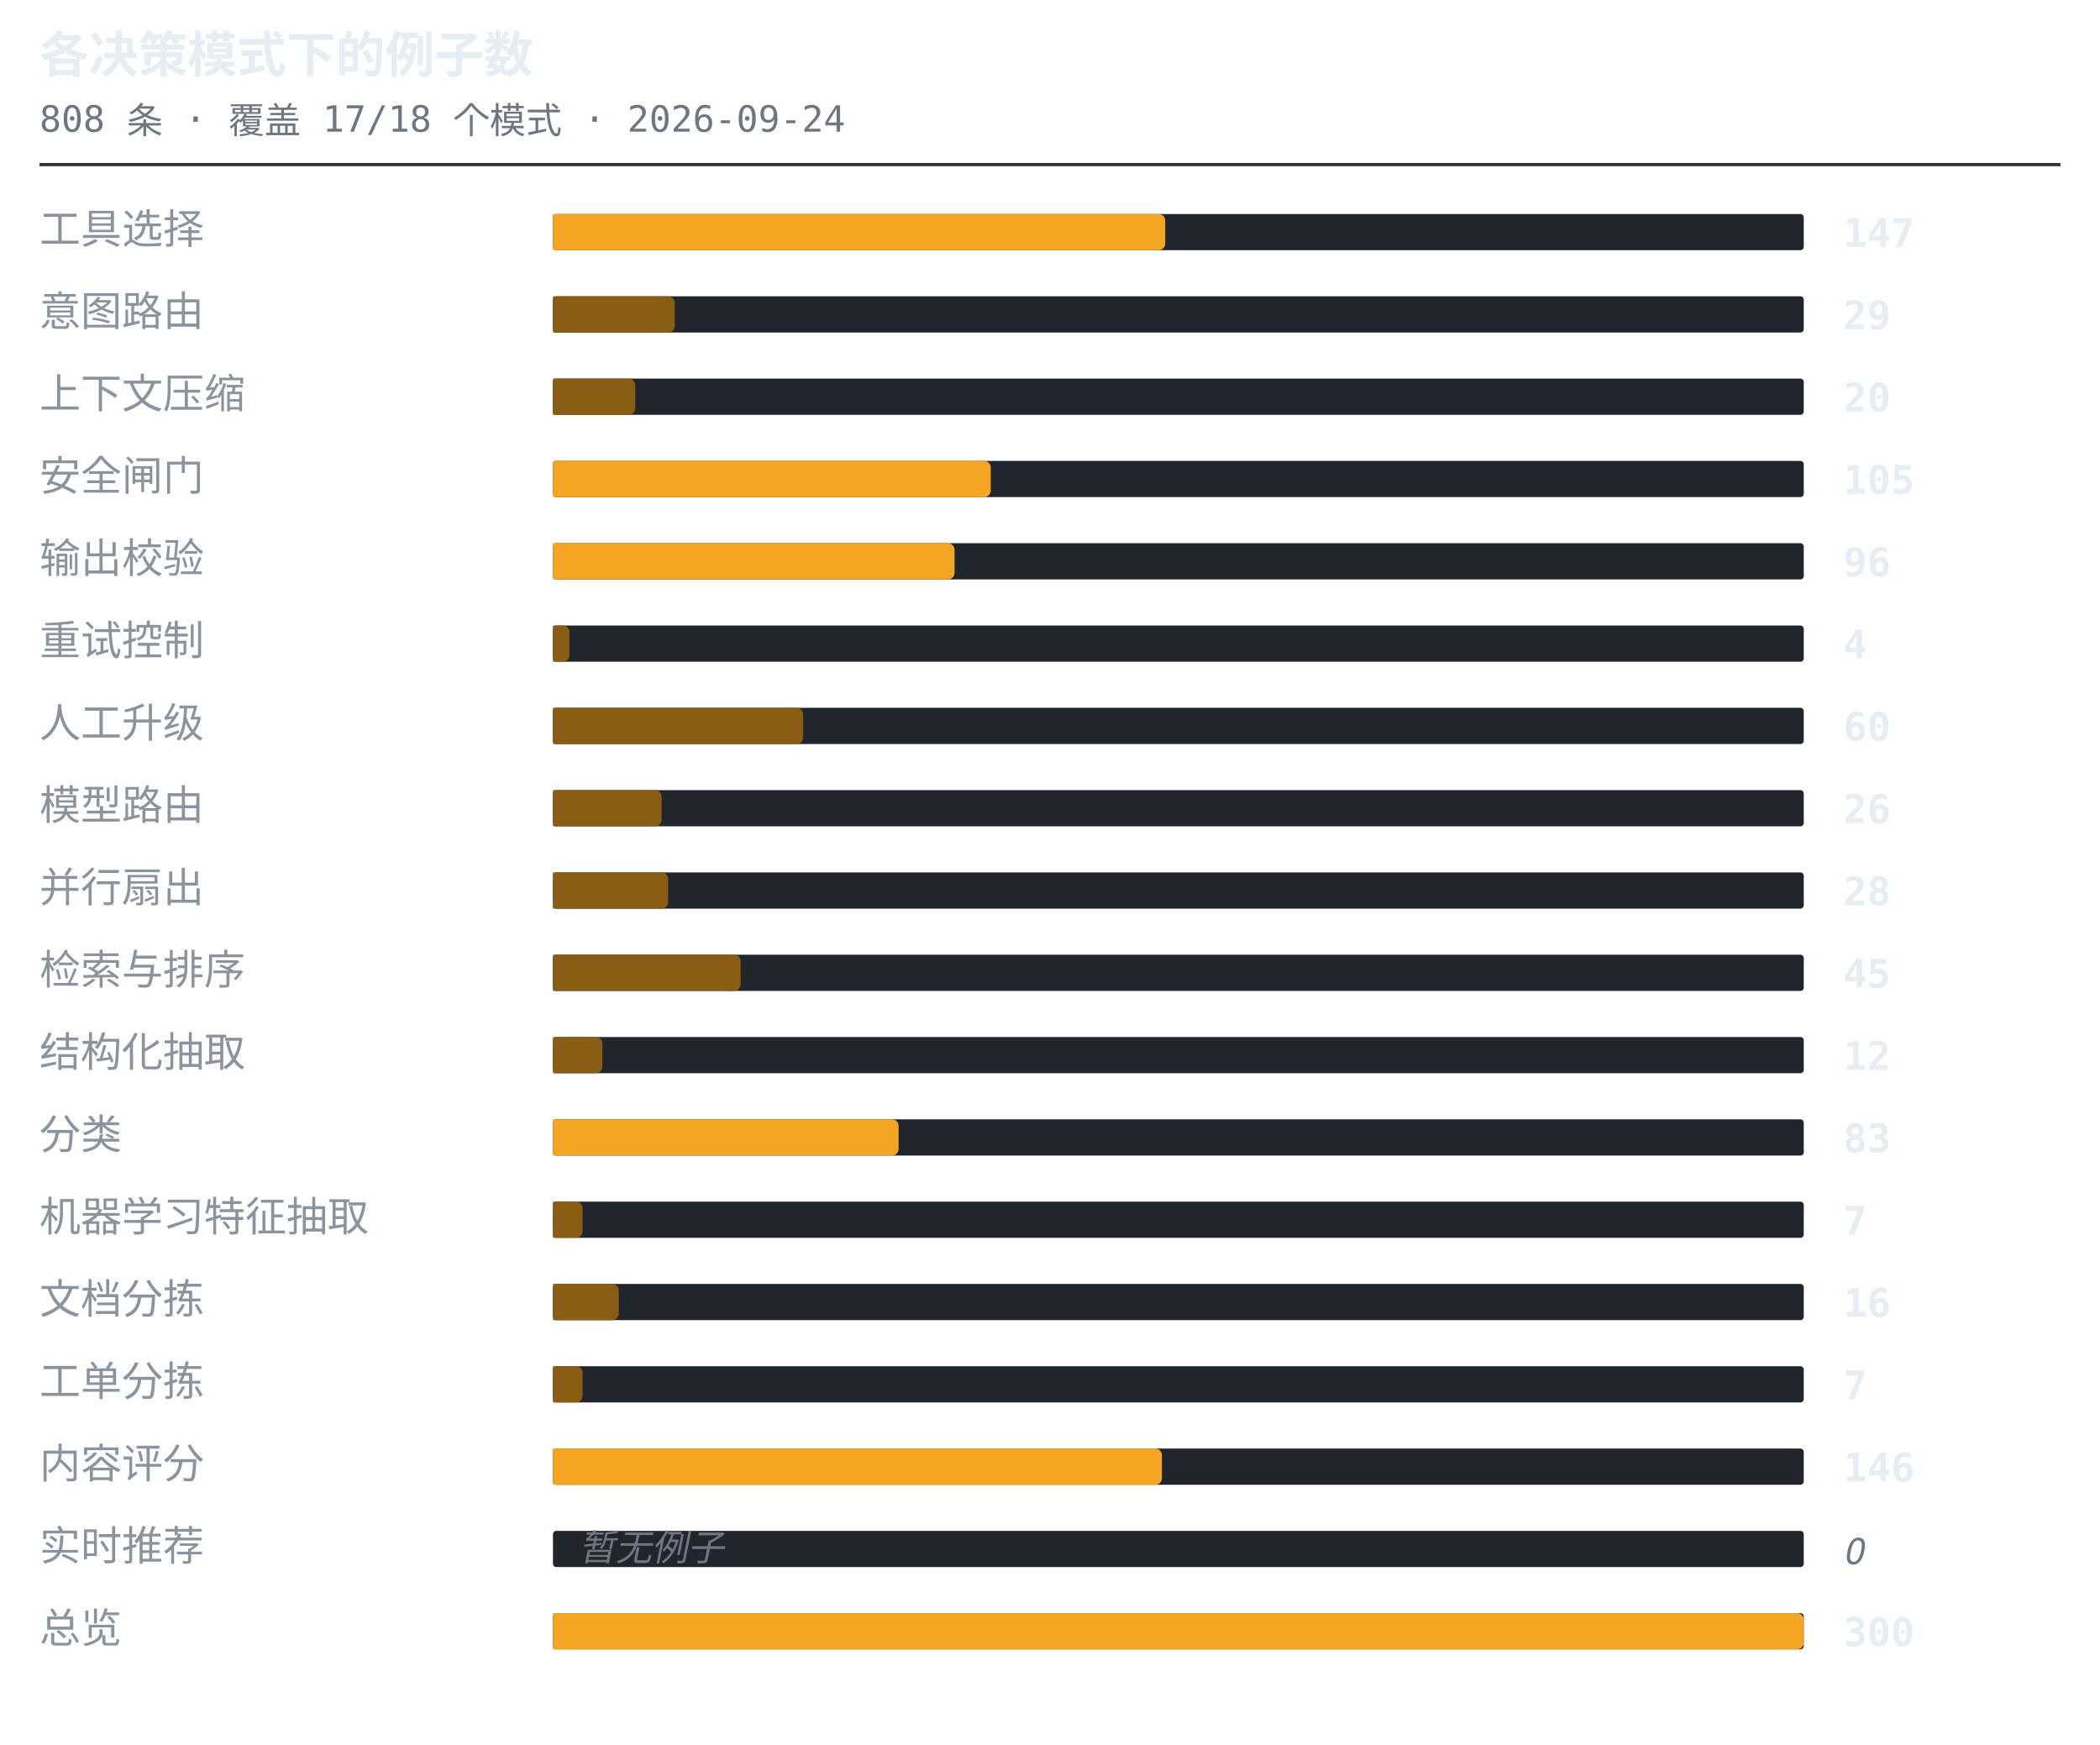
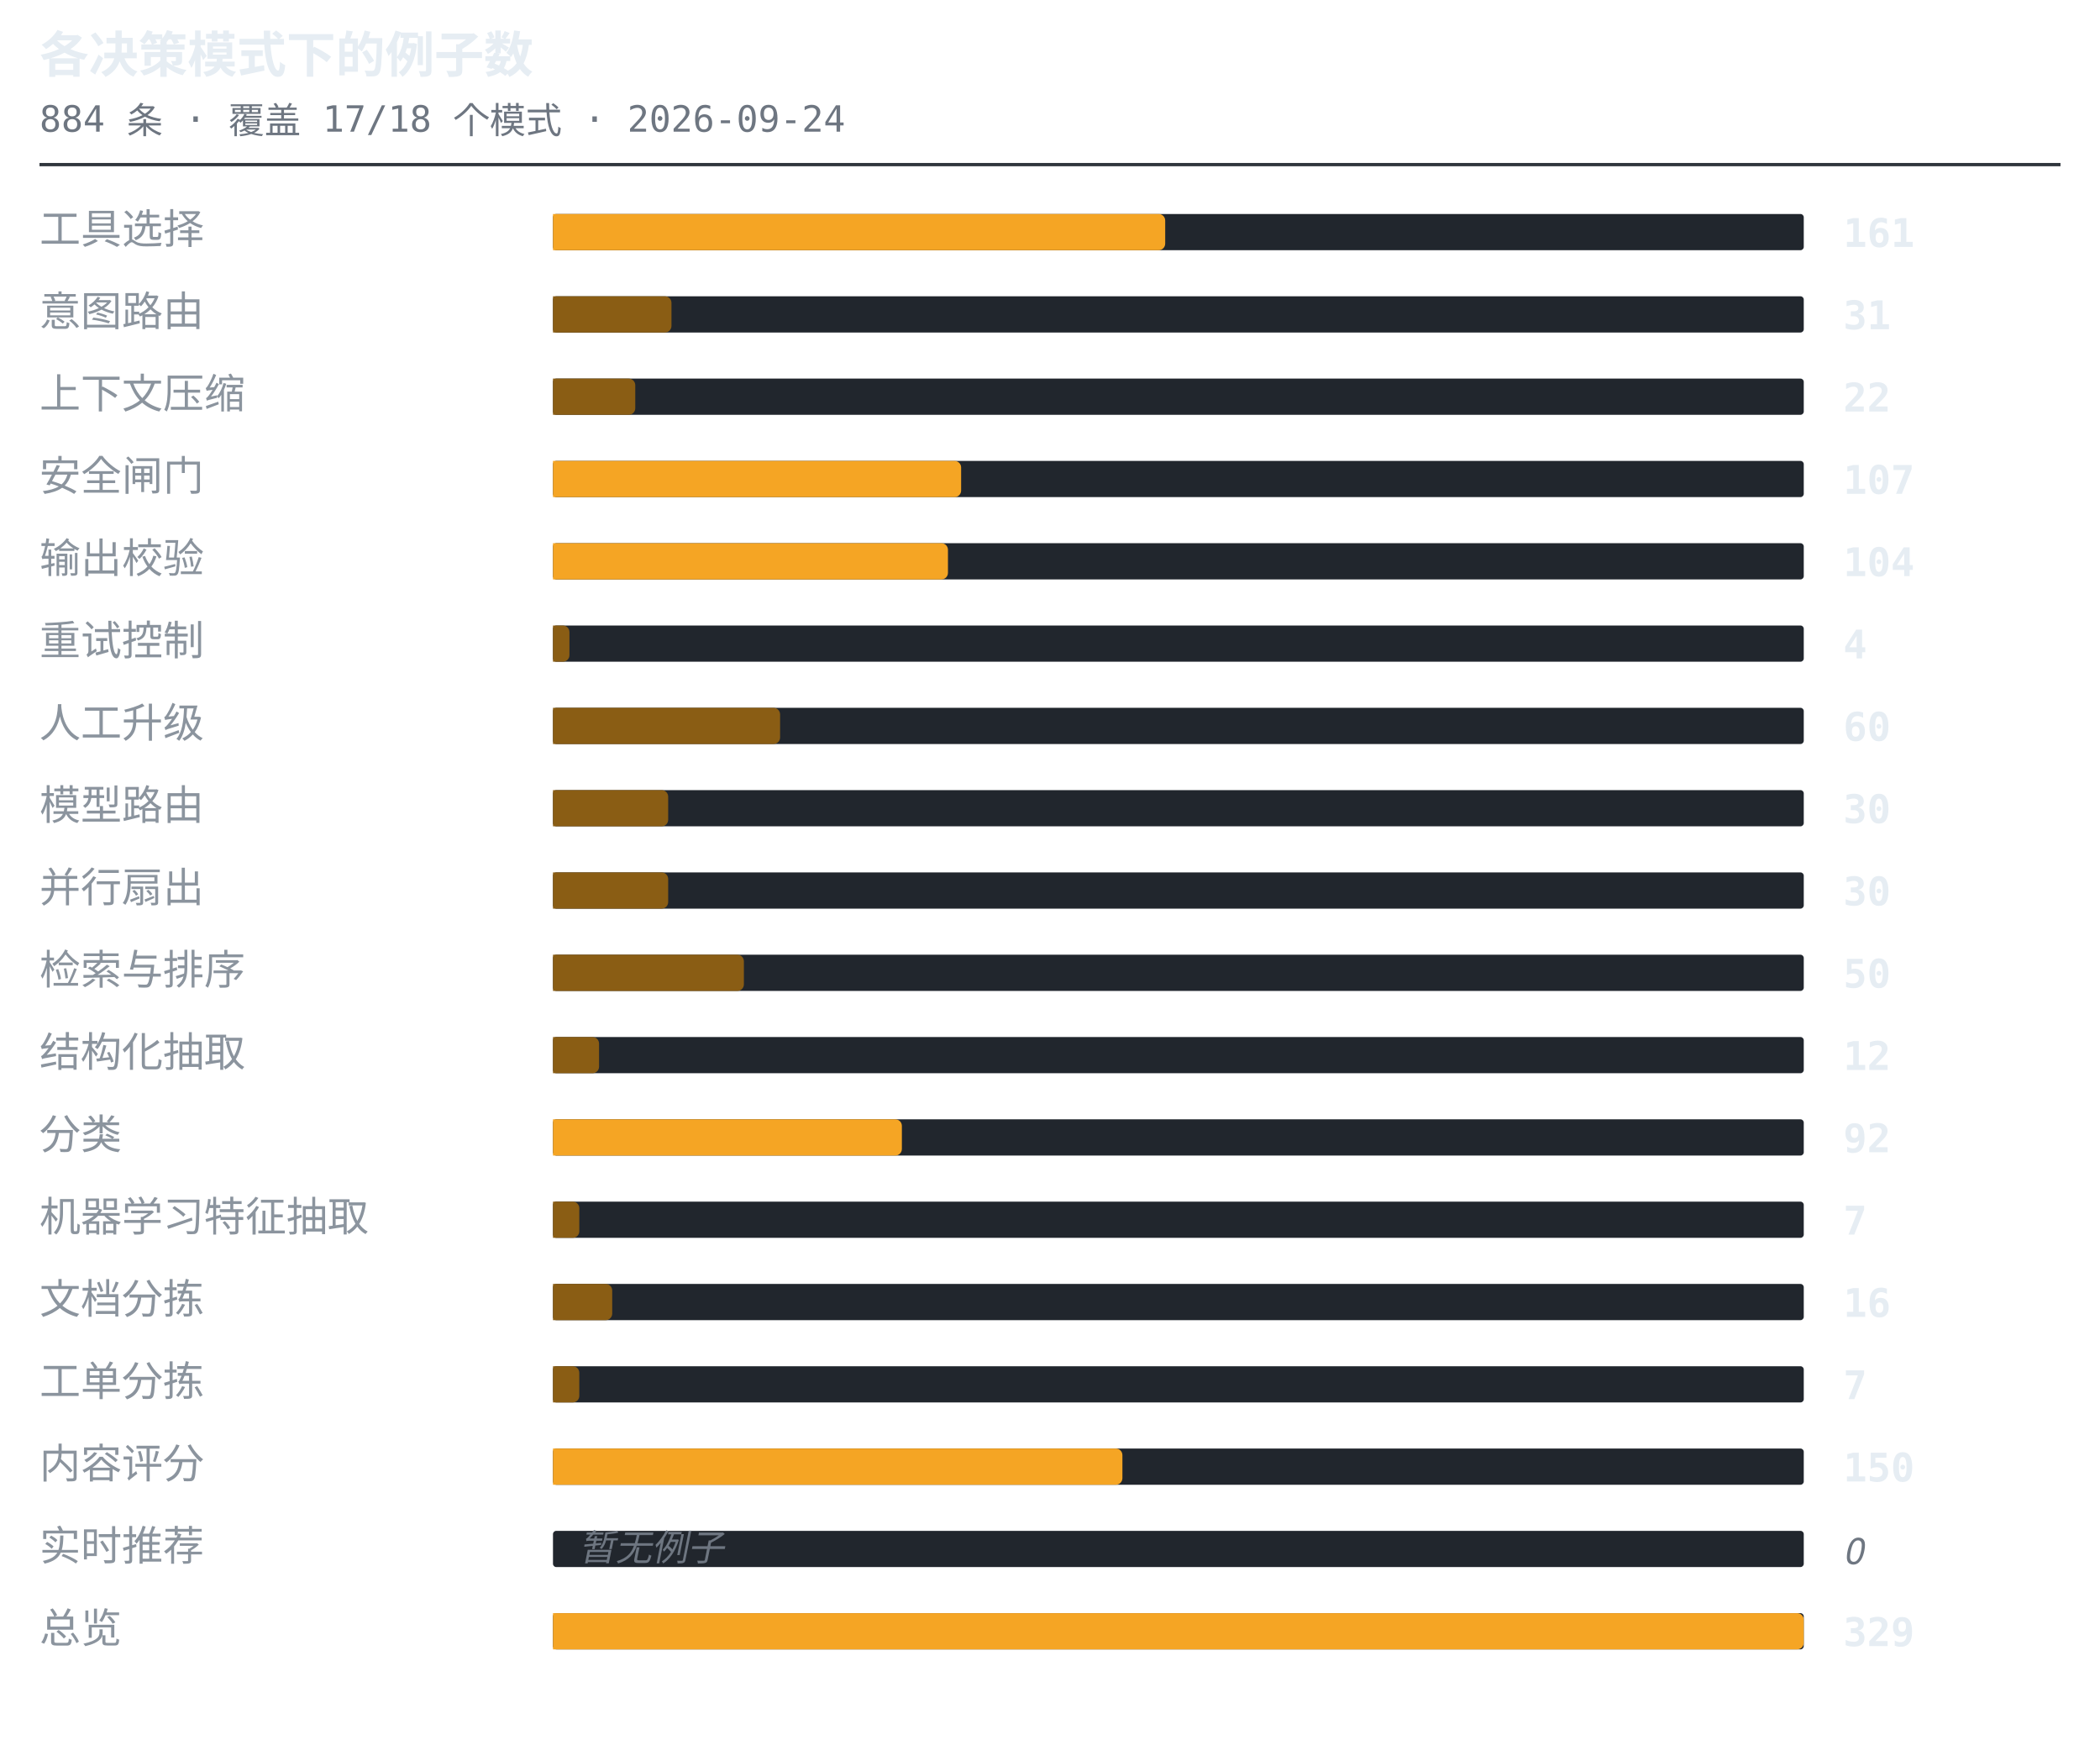
<svg xmlns="http://www.w3.org/2000/svg" width="638" height="530" viewBox="0 0 638 530" role="img" aria-label="各决策模式下的例子数">
  <style>.t{font:600 15px ui-monospace,SFMono-Regular,'SF Mono',Menlo,Consolas,monospace;fill:#e6edf3}.s{font:11px ui-monospace,SFMono-Regular,'SF Mono',Menlo,Consolas,monospace;fill:#6e7681}.l{font:12.5px -apple-system,BlinkMacSystemFont,'Segoe UI',Helvetica,Arial,sans-serif;fill:#8b949e}.n{font:600 12px ui-monospace,SFMono-Regular,'SF Mono',Menlo,Consolas,monospace;fill:#e6edf3}.g{font:italic 11px -apple-system,BlinkMacSystemFont,'Segoe UI',Helvetica,Arial,sans-serif;fill:#6e7681}</style>
  <text x="12" y="22" class="t">各决策模式下的例子数</text>
-   <text x="12" y="40" class="s">808 条 · 覆盖 17/18 个模式 · 2026-09-24</text>
+   <text x="12" y="40" class="s">884 条 · 覆盖 17/18 个模式 · 2026-09-24</text>
  <line x1="12" y1="50" x2="626" y2="50" stroke="#30363d" stroke-width="1" />
  <text x="12" y="74" class="l">工具选择</text>
  <rect x="168" y="65" width="380" height="11" rx="1" fill="#21262d" />
  <path d="M168 65h184a2 2 0 0 1 2 2v7a2 2 0 0 1-2 2h-184z" fill="#f5a524" />
-   <text x="560" y="75" class="n">147</text>
+   <text x="560" y="75" class="n">161</text>
  <text x="12" y="99" class="l">意图路由</text>
  <rect x="168" y="90" width="380" height="11" rx="1" fill="#21262d" />
-   <path d="M168 90h35a2 2 0 0 1 2 2v7a2 2 0 0 1-2 2h-35z" fill="#8a5d14" />
-   <text x="560" y="100" class="n">29</text>
+   <path d="M168 90h34a2 2 0 0 1 2 2v7a2 2 0 0 1-2 2h-34z" fill="#8a5d14" />
+   <text x="560" y="100" class="n">31</text>
  <text x="12" y="124" class="l">上下文压缩</text>
  <rect x="168" y="115" width="380" height="11" rx="1" fill="#21262d" />
  <path d="M168 115h23a2 2 0 0 1 2 2v7a2 2 0 0 1-2 2h-23z" fill="#8a5d14" />
-   <text x="560" y="125" class="n">20</text>
+   <text x="560" y="125" class="n">22</text>
  <text x="12" y="149" class="l">安全闸门</text>
  <rect x="168" y="140" width="380" height="11" rx="1" fill="#21262d" />
-   <path d="M168 140h131a2 2 0 0 1 2 2v7a2 2 0 0 1-2 2h-131z" fill="#f5a524" />
-   <text x="560" y="150" class="n">105</text>
+   <path d="M168 140h122a2 2 0 0 1 2 2v7a2 2 0 0 1-2 2h-122z" fill="#f5a524" />
+   <text x="560" y="150" class="n">107</text>
  <text x="12" y="174" class="l">输出校验</text>
  <rect x="168" y="165" width="380" height="11" rx="1" fill="#21262d" />
-   <path d="M168 165h120a2 2 0 0 1 2 2v7a2 2 0 0 1-2 2h-120z" fill="#f5a524" />
-   <text x="560" y="175" class="n">96</text>
+   <path d="M168 165h118a2 2 0 0 1 2 2v7a2 2 0 0 1-2 2h-118z" fill="#f5a524" />
+   <text x="560" y="175" class="n">104</text>
  <text x="12" y="199" class="l">重试控制</text>
  <rect x="168" y="190" width="380" height="11" rx="1" fill="#21262d" />
  <path d="M168 190h3a2 2 0 0 1 2 2v7a2 2 0 0 1-2 2h-3z" fill="#8a5d14" />
  <text x="560" y="200" class="n">4</text>
  <text x="12" y="224" class="l">人工升级</text>
  <rect x="168" y="215" width="380" height="11" rx="1" fill="#21262d" />
-   <path d="M168 215h74a2 2 0 0 1 2 2v7a2 2 0 0 1-2 2h-74z" fill="#8a5d14" />
+   <path d="M168 215h67a2 2 0 0 1 2 2v7a2 2 0 0 1-2 2h-67z" fill="#8a5d14" />
  <text x="560" y="225" class="n">60</text>
  <text x="12" y="249" class="l">模型路由</text>
  <rect x="168" y="240" width="380" height="11" rx="1" fill="#21262d" />
-   <path d="M168 240h31a2 2 0 0 1 2 2v7a2 2 0 0 1-2 2h-31z" fill="#8a5d14" />
-   <text x="560" y="250" class="n">26</text>
+   <path d="M168 240h33a2 2 0 0 1 2 2v7a2 2 0 0 1-2 2h-33z" fill="#8a5d14" />
+   <text x="560" y="250" class="n">30</text>
  <text x="12" y="274" class="l">并行扇出</text>
  <rect x="168" y="265" width="380" height="11" rx="1" fill="#21262d" />
  <path d="M168 265h33a2 2 0 0 1 2 2v7a2 2 0 0 1-2 2h-33z" fill="#8a5d14" />
-   <text x="560" y="275" class="n">28</text>
+   <text x="560" y="275" class="n">30</text>
  <text x="12" y="299" class="l">检索与排序</text>
  <rect x="168" y="290" width="380" height="11" rx="1" fill="#21262d" />
-   <path d="M168 290h55a2 2 0 0 1 2 2v7a2 2 0 0 1-2 2h-55z" fill="#8a5d14" />
-   <text x="560" y="300" class="n">45</text>
+   <path d="M168 290h56a2 2 0 0 1 2 2v7a2 2 0 0 1-2 2h-56z" fill="#8a5d14" />
+   <text x="560" y="300" class="n">50</text>
  <text x="12" y="324" class="l">结构化抽取</text>
  <rect x="168" y="315" width="380" height="11" rx="1" fill="#21262d" />
-   <path d="M168 315h13a2 2 0 0 1 2 2v7a2 2 0 0 1-2 2h-13z" fill="#8a5d14" />
+   <path d="M168 315h12a2 2 0 0 1 2 2v7a2 2 0 0 1-2 2h-12z" fill="#8a5d14" />
  <text x="560" y="325" class="n">12</text>
  <text x="12" y="349" class="l">分类</text>
  <rect x="168" y="340" width="380" height="11" rx="1" fill="#21262d" />
-   <path d="M168 340h103a2 2 0 0 1 2 2v7a2 2 0 0 1-2 2h-103z" fill="#f5a524" />
-   <text x="560" y="350" class="n">83</text>
+   <path d="M168 340h104a2 2 0 0 1 2 2v7a2 2 0 0 1-2 2h-104z" fill="#f5a524" />
+   <text x="560" y="350" class="n">92</text>
  <text x="12" y="374" class="l">机器学习特征抽取</text>
  <rect x="168" y="365" width="380" height="11" rx="1" fill="#21262d" />
-   <path d="M168 365h7a2 2 0 0 1 2 2v7a2 2 0 0 1-2 2h-7z" fill="#8a5d14" />
+   <path d="M168 365h6a2 2 0 0 1 2 2v7a2 2 0 0 1-2 2h-6z" fill="#8a5d14" />
  <text x="560" y="375" class="n">7</text>
  <text x="12" y="399" class="l">文档分拣</text>
  <rect x="168" y="390" width="380" height="11" rx="1" fill="#21262d" />
-   <path d="M168 390h18a2 2 0 0 1 2 2v7a2 2 0 0 1-2 2h-18z" fill="#8a5d14" />
+   <path d="M168 390h16a2 2 0 0 1 2 2v7a2 2 0 0 1-2 2h-16z" fill="#8a5d14" />
  <text x="560" y="400" class="n">16</text>
  <text x="12" y="424" class="l">工单分拣</text>
  <rect x="168" y="415" width="380" height="11" rx="1" fill="#21262d" />
-   <path d="M168 415h7a2 2 0 0 1 2 2v7a2 2 0 0 1-2 2h-7z" fill="#8a5d14" />
+   <path d="M168 415h6a2 2 0 0 1 2 2v7a2 2 0 0 1-2 2h-6z" fill="#8a5d14" />
  <text x="560" y="425" class="n">7</text>
  <text x="12" y="449" class="l">内容评分</text>
  <rect x="168" y="440" width="380" height="11" rx="1" fill="#21262d" />
-   <path d="M168 440h183a2 2 0 0 1 2 2v7a2 2 0 0 1-2 2h-183z" fill="#f5a524" />
-   <text x="560" y="450" class="n">146</text>
+   <path d="M168 440h171a2 2 0 0 1 2 2v7a2 2 0 0 1-2 2h-171z" fill="#f5a524" />
+   <text x="560" y="450" class="n">150</text>
  <text x="12" y="474" class="l">实时推荐</text>
  <rect x="168" y="465" width="380" height="11" rx="1" fill="#21262d" />
  <text x="176" y="474" class="g">暂无例子</text>
  <text x="560" y="475" class="g">0</text>
  <text x="12" y="499" class="l">总览</text>
  <rect x="168" y="490" width="380" height="11" rx="1" fill="#21262d" />
  <path d="M168 490h378a2 2 0 0 1 2 2v7a2 2 0 0 1-2 2h-378z" fill="#f5a524" />
-   <text x="560" y="500" class="n">300</text>
+   <text x="560" y="500" class="n">329</text>
</svg>
